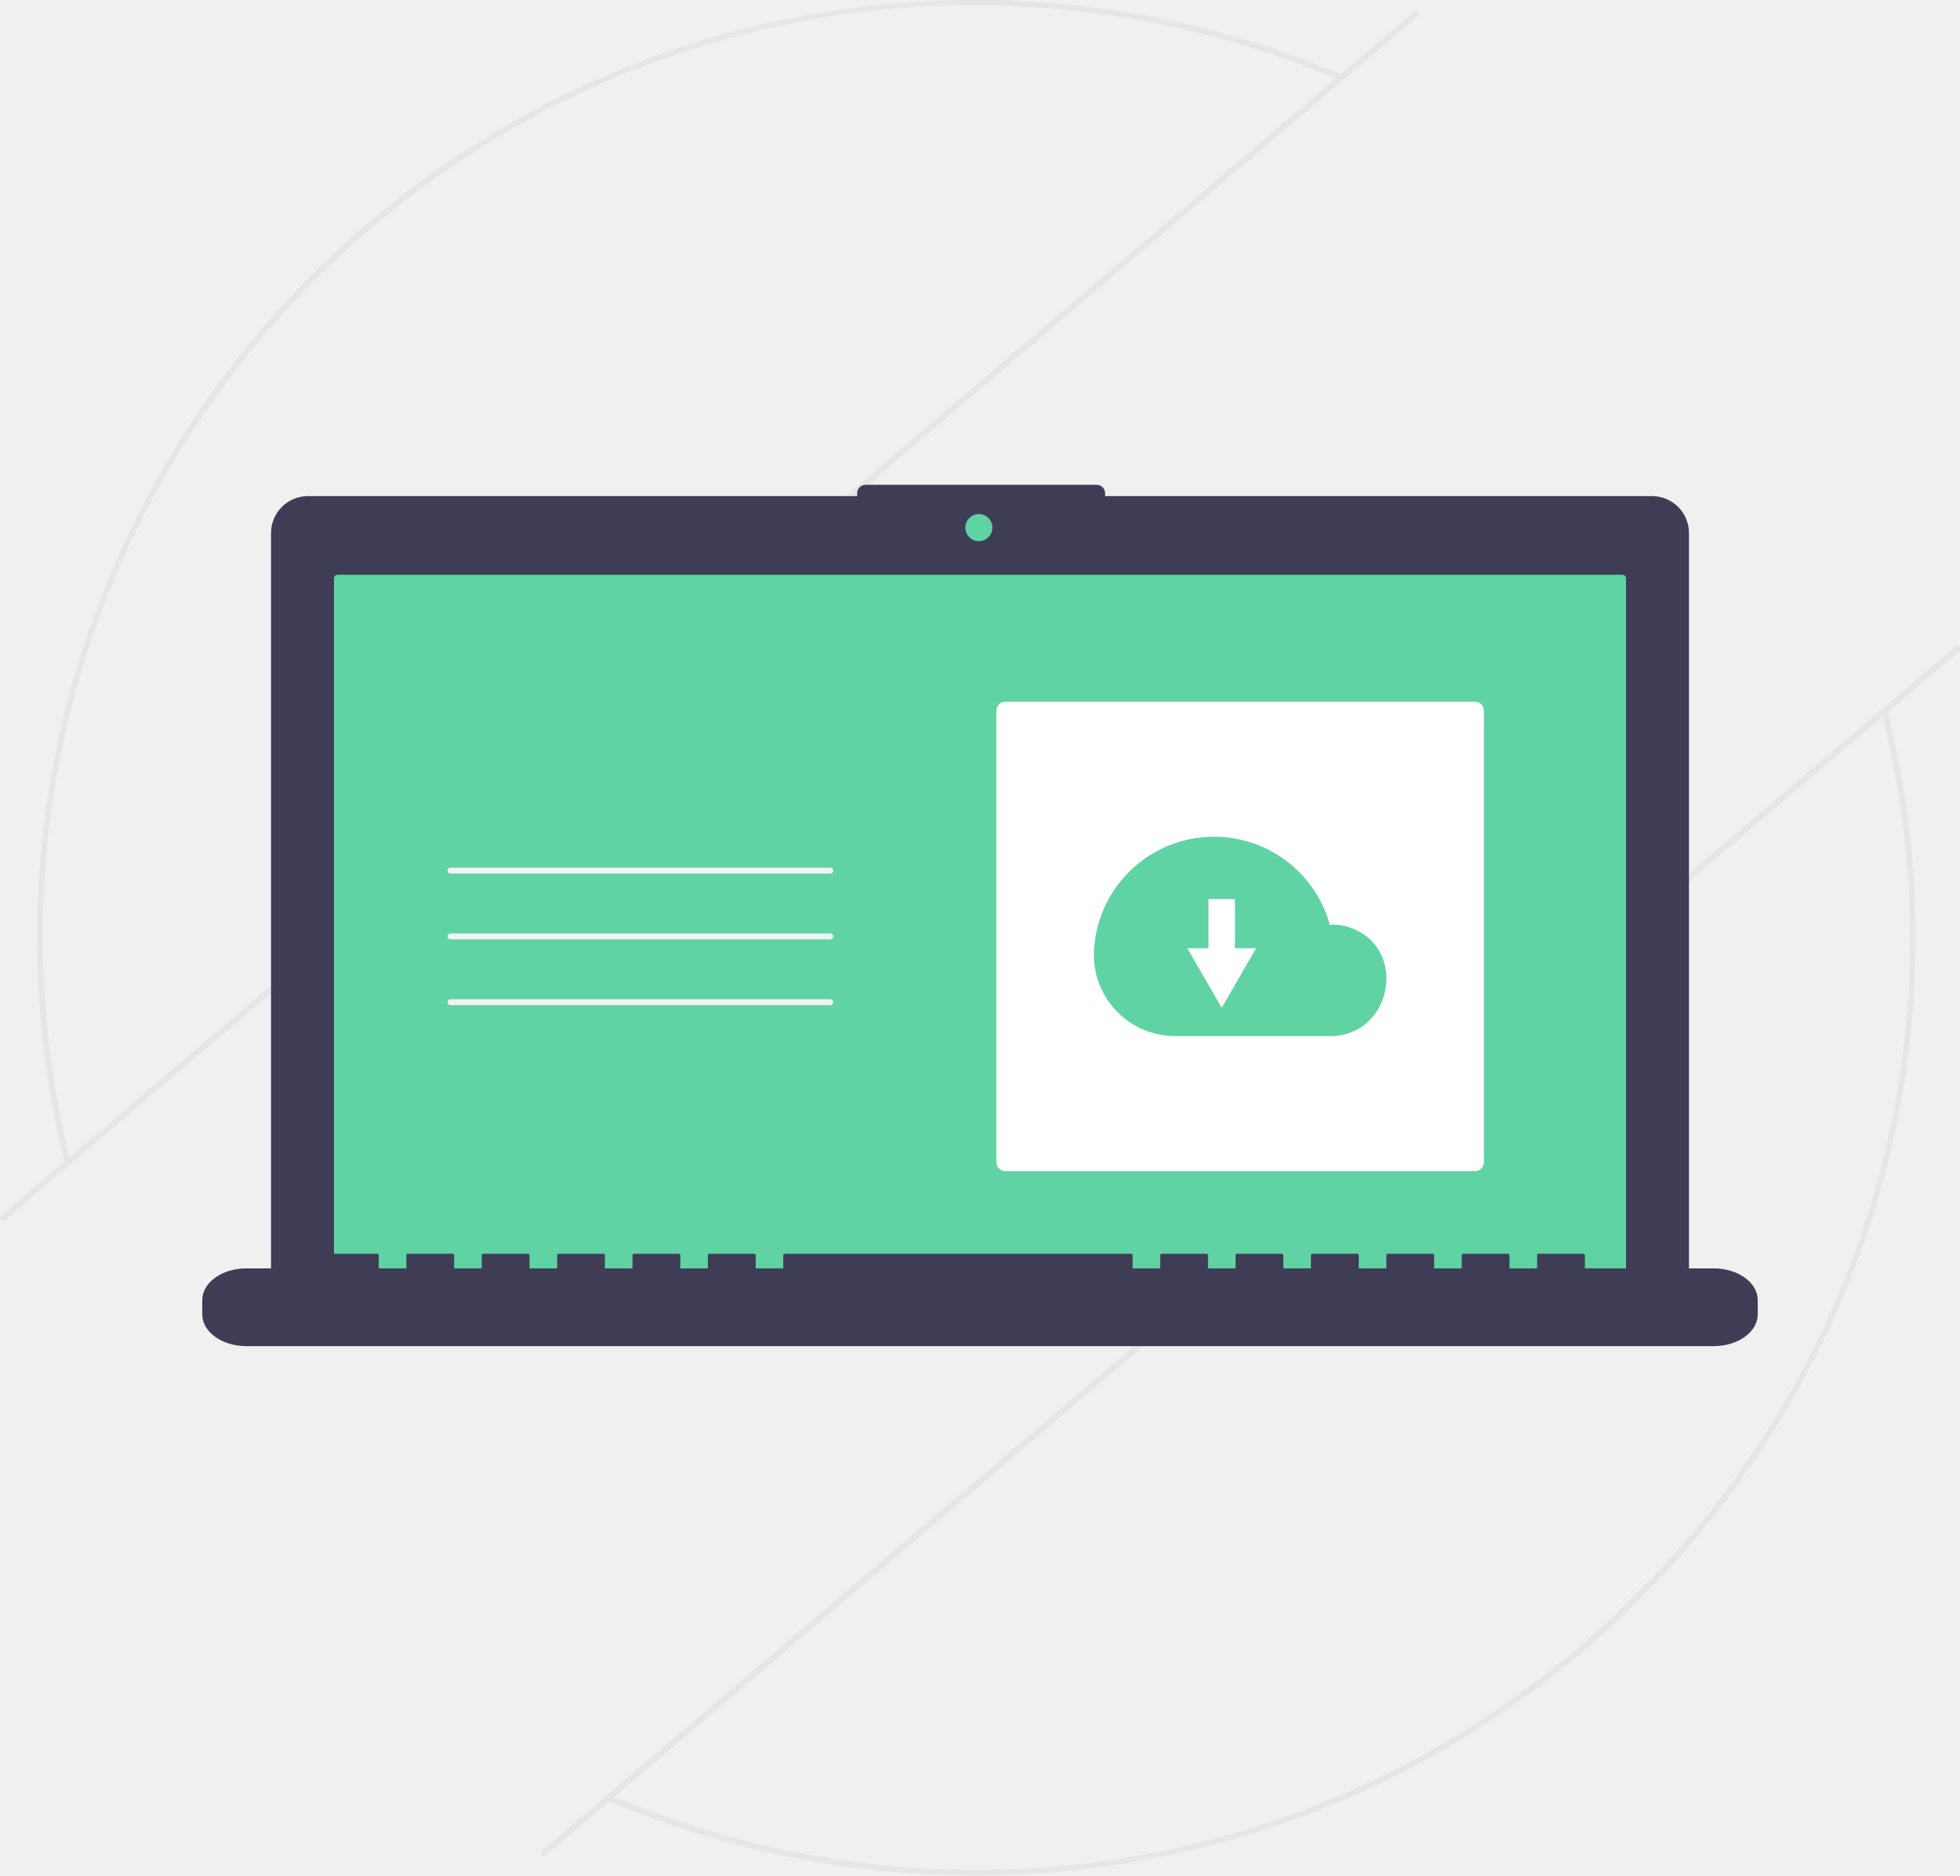
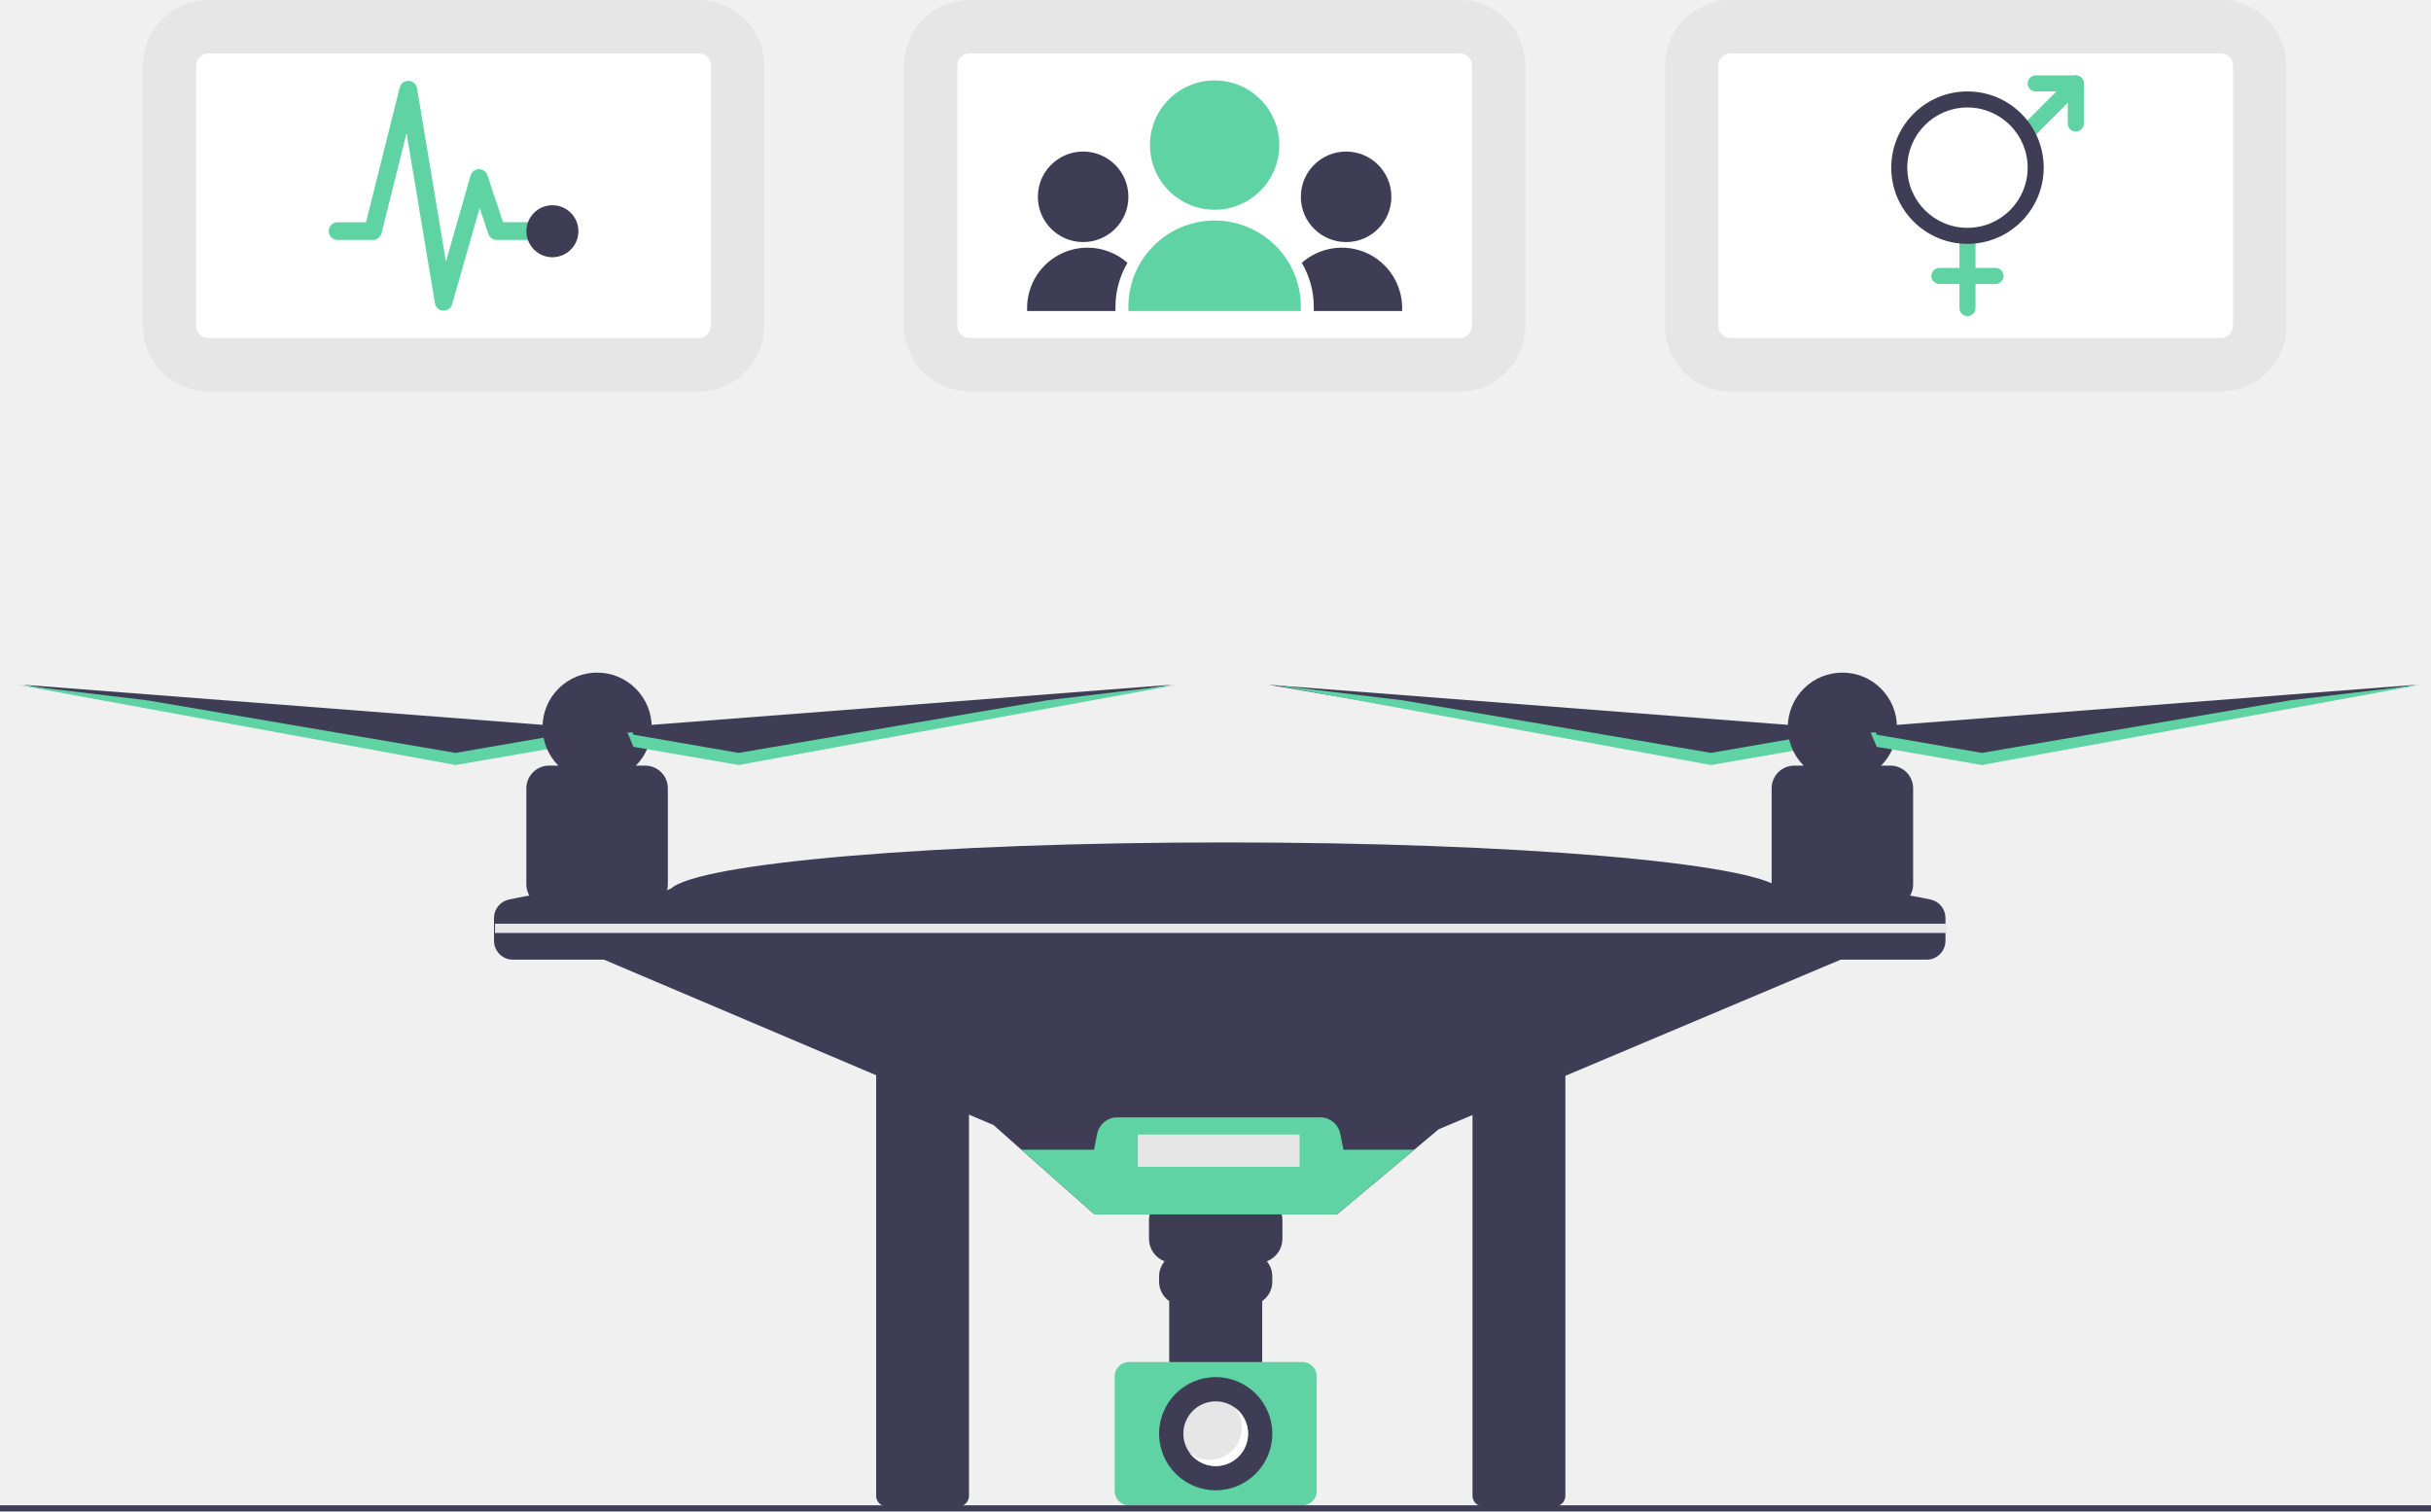
- <svg xmlns="http://www.w3.org/2000/svg" data-name="Layer 1" width="733.862" height="702.195" viewBox="0 0 733.862 702.195">
-   <path d="M257.075,533.16a1.115,1.115,0,0,1-.236-.462,351.191,351.191,0,0,1,478.94-405.746,1.12,1.12,0,1,1-.876,2.061C612.325,76.891,473.233,98.133,371.906,184.449,271.197,270.239,227.94,403.478,259.017,532.171a1.12,1.12,0,0,1-1.942.989Z" transform="translate(-233.0688 -98.90261)" fill="#e6e6e6" />
-   <path d="M461.796,773.486a1.12,1.12,0,0,1,1.285-1.76C585.198,822.868,723.62,801.343,824.331,715.552,926.612,628.423,970.046,494.49,937.685,366.02a1.12,1.12,0,0,1,2.172-.546,346.596,346.596,0,0,1-5.751,189.354A353.672,353.672,0,0,1,825.783,717.257a351.074,351.074,0,0,1-363.569,56.534A1.113,1.113,0,0,1,461.796,773.486Z" transform="translate(-233.0688 -98.90261)" fill="#e6e6e6" />
-   <path d="M435.914,793.364a1.119,1.119,0,0,1,.126-1.579L965.085,341.113a1.12,1.12,0,1,1,1.452,1.705L437.493,793.49A1.119,1.119,0,0,1,435.914,793.364Z" transform="translate(-233.0688 -98.90261)" fill="#e6e6e6" />
-   <path d="M233.336,555.557a1.12,1.12,0,0,1,.126-1.579L762.507,103.306a1.12,1.12,0,0,1,1.452,1.705L234.915,555.683A1.12,1.12,0,0,1,233.336,555.557Z" transform="translate(-233.0688 -98.90261)" fill="#e6e6e6" />
-   <path d="M435.914,793.364a1.119,1.119,0,0,1,.126-1.579L965.085,341.113a1.12,1.12,0,1,1,1.452,1.705L437.493,793.49A1.119,1.119,0,0,1,435.914,793.364Z" transform="translate(-233.0688 -98.90261)" fill="#e6e6e6" />
-   <path d="M851.601,284.654H646.844v-1.072a3.148,3.148,0,0,0-3.148-3.148H557.148a3.148,3.148,0,0,0-3.148,3.148v1.072H348.399A13.85,13.85,0,0,0,334.549,298.504V578.879a13.85,13.85,0,0,0,13.85,13.85H851.601a13.85,13.85,0,0,0,13.85-13.85V298.504A13.85,13.85,0,0,0,851.601,284.654Z" transform="translate(-233.0688 -98.90261)" fill="#3f3d56" />
-   <path d="M359.414,314.131a1.298,1.298,0,0,0-1.296,1.296V581.369a1.297,1.297,0,0,0,1.296,1.296H840.586a1.297,1.297,0,0,0,1.296-1.296V315.427a1.297,1.297,0,0,0-1.296-1.296Z" transform="translate(-233.0688 -98.90261)" fill="#5fd3a3" />
-   <circle cx="366.509" cy="197.568" r="5.064" fill="#5fd3a3" />
-   <path d="M874.673,573.833H826.484v-4.976c0-.273-.308-.495-.688-.495H809.274c-.38,0-.688.222-.688.495v4.976h-10.326v-4.976c0-.273-.308-.495-.688-.495H781.05c-.38,0-.688.222-.688.495v4.976H770.035v-4.976c0-.273-.308-.495-.688-.495H752.825c-.38,0-.688.222-.688.495v4.976h-10.326v-4.976c0-.273-.308-.495-.688-.495H724.601c-.38,0-.688.222-.688.495v4.976H713.586v-4.976c0-.273-.308-.495-.688-.495H696.376c-.38,0-.688.222-.688.495v4.976h-10.326v-4.976c0-.273-.308-.495-.688-.495H668.152c-.38,0-.688.222-.688.495v4.976H657.137v-4.976c0-.273-.308-.495-.688-.495H527.029c-.38,0-.688.222-.688.495v4.976h-10.326v-4.976c0-.273-.308-.495-.688-.495H498.805c-.38,0-.688.222-.688.495v4.976H487.79v-4.976c0-.273-.308-.495-.688-.495H470.58c-.38,0-.688.222-.688.495v4.976h-10.326v-4.976c0-.273-.308-.495-.688-.495H442.356c-.38,0-.688.222-.688.495v4.976H431.341v-4.976c0-.273-.308-.495-.688-.495H414.131c-.38,0-.688.222-.688.495v4.976h-10.326v-4.976c0-.273-.308-.495-.688-.495H385.906c-.38,0-.688.222-.688.495v4.976H374.892v-4.976c0-.273-.308-.495-.688-.495H357.682c-.38,0-.688.222-.688.495v4.976H325.327c-9.125,0-16.522,5.317-16.522,11.877V591.08c0,6.559,7.397,11.877,16.522,11.877H874.673c9.125,0,16.522-5.317,16.522-11.877v-5.37C891.194,579.15,883.797,573.833,874.673,573.833Z" transform="translate(-233.0688 -98.90261)" fill="#3f3d56" />
-   <path d="M543.978,426.017H401.754a1.12,1.12,0,1,1,0-2.24H543.978a1.12,1.12,0,1,1,0,2.24Z" transform="translate(-233.0688 -98.90261)" fill="#f2f2f2" />
-   <path d="M543.978,450.654H401.754a1.12,1.12,0,1,1,0-2.24H543.978a1.12,1.12,0,1,1,0,2.24Z" transform="translate(-233.0688 -98.90261)" fill="#f2f2f2" />
-   <path d="M543.978,475.291H401.754a1.12,1.12,0,1,1,0-2.24H543.978a1.12,1.12,0,1,1,0,2.24Z" transform="translate(-233.0688 -98.90261)" fill="#f2f2f2" />
-   <rect x="373.062" y="262.722" width="182.539" height="175.82" rx="3.36" fill="#fff" />
-   <path d="M642.683,454.674a45.006,45.006,0,0,1,88.303-9.489c.545-.02,1.09-.041,1.64-.041a17.667,17.667,0,0,1,5.515.938c22.387,7.351,16.492,40.775-7.071,40.775H673.16a30.442,30.442,0,0,1-30.509-31.519Q642.665,455.006,642.683,454.674Z" transform="translate(-233.0688 -98.90261)" fill="#5fd3a3" />
-   <polygon points="462.397 355.07 462.397 336.649 452.478 336.649 452.478 355.07 444.559 355.07 450.998 366.224 457.438 377.377 463.877 366.224 470.316 355.07 462.397 355.07" fill="#fff" />
+ <svg xmlns="http://www.w3.org/2000/svg" data-name="Layer 1" width="888" height="552.129" viewBox="0 0 888 552.129">
+   <path d="M479.902,562.186a3.868,3.868,0,0,0-3.863,3.863V720.363a3.868,3.868,0,0,0,3.863,3.863h26.196a3.868,3.868,0,0,0,3.863-3.863V566.049a3.868,3.868,0,0,0-3.863-3.863Z" transform="translate(-156 -173.9354)" fill="#3f3d56" />
+   <path d="M697.741,562.186a3.868,3.868,0,0,0-3.863,3.863V720.363a3.868,3.868,0,0,0,3.863,3.863h26.195a3.868,3.868,0,0,0,3.863-3.863V566.049a3.868,3.868,0,0,0-3.863-3.863Z" transform="translate(-156 -173.9354)" fill="#3f3d56" />
+   <polygon points="664.127 265.647 463.273 250.14 623.513 277.462 661.912 270.816 664.127 265.647" fill="#3f3d56" />
+   <polygon points="624.99 275.031 663.389 268.385 663.766 267.505 665.604 267.647 663.389 272.816 624.99 279.462 464.75 250.14 512.237 255.806 624.99 275.031" fill="#5fd3a3" />
+   <polygon points="209.251 265.647 8.396 250.14 168.637 277.462 207.036 270.816 209.251 265.647" fill="#3f3d56" />
+   <polygon points="166.422 275.031 204.82 268.385 205.198 267.505 207.036 267.647 204.82 272.816 166.422 279.462 6.181 250.14 53.668 255.806 166.422 275.031" fill="#5fd3a3" />
+   <path d="M854.095,520.072l-16.984.738-155.596,65.647L672.61,593.915l-28.23,23.63H555.767l-26.687-23.63-10.146-8.987-149.253-63.38-13.292-1.477,44.306-21.415h.236c10.043-9.533,97.016-16.984,202.833-16.984s192.791,7.451,202.833,16.984h.975Z" transform="translate(-156 -173.9354)" fill="#3f3d56" />
+   <path d="M399.479,499.752a8.276,8.276,0,0,0,.479-2.758V461.921a8.309,8.309,0,0,0-8.309-8.309h-3.374a19.938,19.938,0,1,0-28.326,0h-3.374a8.309,8.309,0,0,0-8.309,8.309v35.073a8.262,8.262,0,0,0,1.085,4.095c-2.508.44-5.016.917-7.523,1.469a6.877,6.877,0,0,0-5.376,6.724v8.333a6.887,6.887,0,0,0,6.887,6.887H421.372V503.826A177.613,177.613,0,0,0,399.479,499.752Z" transform="translate(-156 -173.9354)" fill="#3f3d56" />
+   <path d="M861.272,502.558c-2.508-.552-5.016-1.029-7.523-1.469a8.262,8.262,0,0,0,1.085-4.095V461.921a8.309,8.309,0,0,0-8.309-8.309h-3.374a19.938,19.938,0,1,0-28.326,0H811.452a8.309,8.309,0,0,0-8.309,8.309v35.073a8.276,8.276,0,0,0,.479,2.758,177.613,177.613,0,0,0-21.893,4.074v20.676h78.033a6.887,6.887,0,0,0,6.887-6.887v-8.333A6.877,6.877,0,0,0,861.272,502.558Z" transform="translate(-156 -173.9354)" fill="#3f3d56" />
+   <polygon points="681.85 265.647 882.704 250.14 722.464 277.462 684.065 270.816 681.85 265.647" fill="#3f3d56" />
+   <path d="M615.653,610.899H584.494a8.789,8.789,0,0,0-8.789,8.789v6.791a8.784,8.784,0,0,0,5.682,8.213,8.589,8.589,0,0,0-1.99,5.509v1.948a8.611,8.611,0,0,0,3.692,7.07v25.924h33.968V649.219a8.611,8.611,0,0,0,3.692-7.07v-1.948a8.589,8.589,0,0,0-1.99-5.509,8.784,8.784,0,0,0,5.682-8.213V619.688A8.789,8.789,0,0,0,615.653,610.899Z" transform="translate(-156 -173.9354)" fill="#3f3d56" />
+   <path d="M568.408,671.475a5.239,5.239,0,0,0-5.233,5.232v41.917a5.239,5.239,0,0,0,5.233,5.233h63.332a5.239,5.239,0,0,0,5.232-5.233V676.707a5.239,5.239,0,0,0-5.232-5.232Z" transform="translate(-156 -173.9354)" fill="#5fd3a3" />
+   <path d="M672.61,593.915l-28.23,23.63H555.767l-26.687-23.63h26.539l1.159-5.782a7.503,7.503,0,0,1,7.355-6.033h74.095a7.503,7.503,0,0,1,7.355,6.033l1.159,5.782Z" transform="translate(-156 -173.9354)" fill="#5fd3a3" />
+   <circle cx="444.073" cy="523.73" r="20.676" fill="#3f3d56" />
+   <circle cx="444.073" cy="523.73" r="11.815" fill="#e6e6e6" />
+   <path d="M607.215,688.269a11.799,11.799,0,0,1-16.538,16.538,11.804,11.804,0,1,0,16.538-16.538Z" transform="translate(-156 -173.9354)" fill="#fff" />
+   <rect x="180.821" y="337.43" width="530.196" height="3.382" fill="#e6e6e6" />
+   <polygon points="723.941 275.031 685.542 268.385 685.165 267.505 683.327 267.647 685.542 272.816 723.941 279.462 884.181 250.14 836.694 255.806 723.941 275.031" fill="#5fd3a3" />
+   <polygon points="226.973 265.647 427.828 250.14 267.587 277.462 229.189 270.816 226.973 265.647" fill="#3f3d56" />
+   <polygon points="269.803 275.031 231.404 268.385 231.027 267.505 229.189 267.647 231.404 272.816 269.803 279.462 430.043 250.14 382.556 255.806 269.803 275.031" fill="#5fd3a3" />
+   <rect x="415.644" y="414.442" width="59.075" height="11.815" fill="#e6e6e6" />
+   <path d="M411.217,173.935H232.146a23.992,23.992,0,0,0-23.965,23.965v95.071a23.992,23.992,0,0,0,23.965,23.965H411.217a23.992,23.992,0,0,0,23.965-23.965V197.9a23.992,23.992,0,0,0-23.965-23.965Z" transform="translate(-156 -173.9354)" fill="#e6e6e6" />
+   <path d="M232.145,193.435a4.469,4.469,0,0,0-4.464,4.464V292.971a4.469,4.469,0,0,0,4.464,4.464H411.217a4.469,4.469,0,0,0,4.464-4.464V197.9a4.469,4.469,0,0,0-4.464-4.464Z" transform="translate(-156 -173.9354)" fill="#fff" />
+   <path d="M318.058,287.413q-.092,0-.184-.005a3.229,3.229,0,0,1-3.002-2.693l-10.364-62.183-9.151,36.603a3.229,3.229,0,0,1-3.133,2.446h-12.916a3.229,3.229,0,1,1,0-6.458H289.703l12.305-49.219a3.229,3.229,0,0,1,6.318.252l10.561,63.368,8.981-31.434a3.229,3.229,0,0,1,6.168-.134l5.722,17.166h10.589a3.229,3.229,0,0,1,0,6.458H337.431a3.229,3.229,0,0,1-3.063-2.208l-3.158-9.472L321.161,285.071A3.229,3.229,0,0,1,318.058,287.413Z" transform="translate(-156 -173.9354)" fill="#5fd3a3" />
+   <circle cx="201.784" cy="84.467" r="9.5" fill="#3f3d56" />
+   <path d="M689.217,173.935H510.146a23.992,23.992,0,0,0-23.965,23.965v95.071a23.992,23.992,0,0,0,23.965,23.965H689.217a23.992,23.992,0,0,0,23.965-23.965V197.9a23.992,23.992,0,0,0-23.965-23.965Z" transform="translate(-156 -173.9354)" fill="#e6e6e6" />
+   <path d="M510.145,193.435a4.469,4.469,0,0,0-4.464,4.464V292.971a4.469,4.469,0,0,0,4.464,4.464H689.217a4.469,4.469,0,0,0,4.464-4.464V197.9a4.469,4.469,0,0,0-4.464-4.464Z" transform="translate(-156 -173.9354)" fill="#fff" />
+   <circle cx="443.681" cy="52.997" r="23.621" fill="#5fd3a3" />
+   <path d="M443.681,80.555h0a31.494,31.494,0,0,1,31.494,31.494v1.575a0,0,0,0,1,0,0H412.187a0,0,0,0,1,0,0v-1.575A31.494,31.494,0,0,1,443.681,80.555Z" fill="#5fd3a3" />
+   <circle cx="395.652" cy="71.894" r="16.534" fill="#3f3d56" />
+   <path d="M567.846,269.96a22.041,22.041,0,0,0-36.664,16.496v1.102h32.282v-1.575A31.34,31.34,0,0,1,567.846,269.96Z" transform="translate(-156 -173.9354)" fill="#3f3d56" />
+   <circle cx="491.71" cy="71.894" r="16.534" fill="#3f3d56" />
+   <path d="M631.517,269.96a22.041,22.041,0,0,1,36.664,16.496v1.102H635.899v-1.575A31.34,31.34,0,0,0,631.517,269.96Z" transform="translate(-156 -173.9354)" fill="#3f3d56" />
+   <path d="M967.217,173.935H788.146a23.992,23.992,0,0,0-23.965,23.965v95.071a23.992,23.992,0,0,0,23.965,23.965H967.217a23.992,23.992,0,0,0,23.965-23.965V197.9a23.992,23.992,0,0,0-23.965-23.965Z" transform="translate(-156 -173.9354)" fill="#e6e6e6" />
+   <path d="M788.145,193.435a4.469,4.469,0,0,0-4.464,4.464V292.971a4.469,4.469,0,0,0,4.464,4.464H967.217a4.469,4.469,0,0,0,4.464-4.464V197.9a4.469,4.469,0,0,0-4.464-4.464Z" transform="translate(-156 -173.9354)" fill="#fff" />
+   <path d="M874.683,289.399a2.931,2.931,0,0,1-2.931-2.931V263.021a2.931,2.931,0,0,1,5.862,0V286.468A2.931,2.931,0,0,1,874.683,289.399Z" transform="translate(-156 -173.9354)" fill="#5fd3a3" />
+   <path d="M884.941,277.675h-20.516a2.931,2.931,0,1,1,0-5.862h20.516a2.931,2.931,0,1,1,0,5.862Z" transform="translate(-156 -173.9354)" fill="#5fd3a3" />
+   <path d="M914.25,221.988a2.931,2.931,0,0,1-2.931-2.931V207.334H899.596a2.931,2.931,0,1,1,0-5.862h14.655a2.931,2.931,0,0,1,2.931,2.931v14.655A2.931,2.931,0,0,1,914.25,221.988Z" transform="translate(-156 -173.9354)" fill="#5fd3a3" />
+   <path d="M896.533,225.051a2.931,2.931,0,0,1-2.072-5.003l17.717-17.717a2.931,2.931,0,0,1,4.145,4.145L898.605,224.193A2.922,2.922,0,0,1,896.533,225.051Z" transform="translate(-156 -173.9354)" fill="#5fd3a3" />
+   <path d="M874.683,263.021a27.844,27.844,0,1,1,27.844-27.844A27.875,27.875,0,0,1,874.683,263.021Zm0-49.825a21.982,21.982,0,1,0,21.982,21.982A22.007,22.007,0,0,0,874.683,213.195Z" transform="translate(-156 -173.9354)" fill="#3f3d56" />
+   <rect y="549.889" width="888" height="2.241" fill="#3f3d56" />
</svg>
